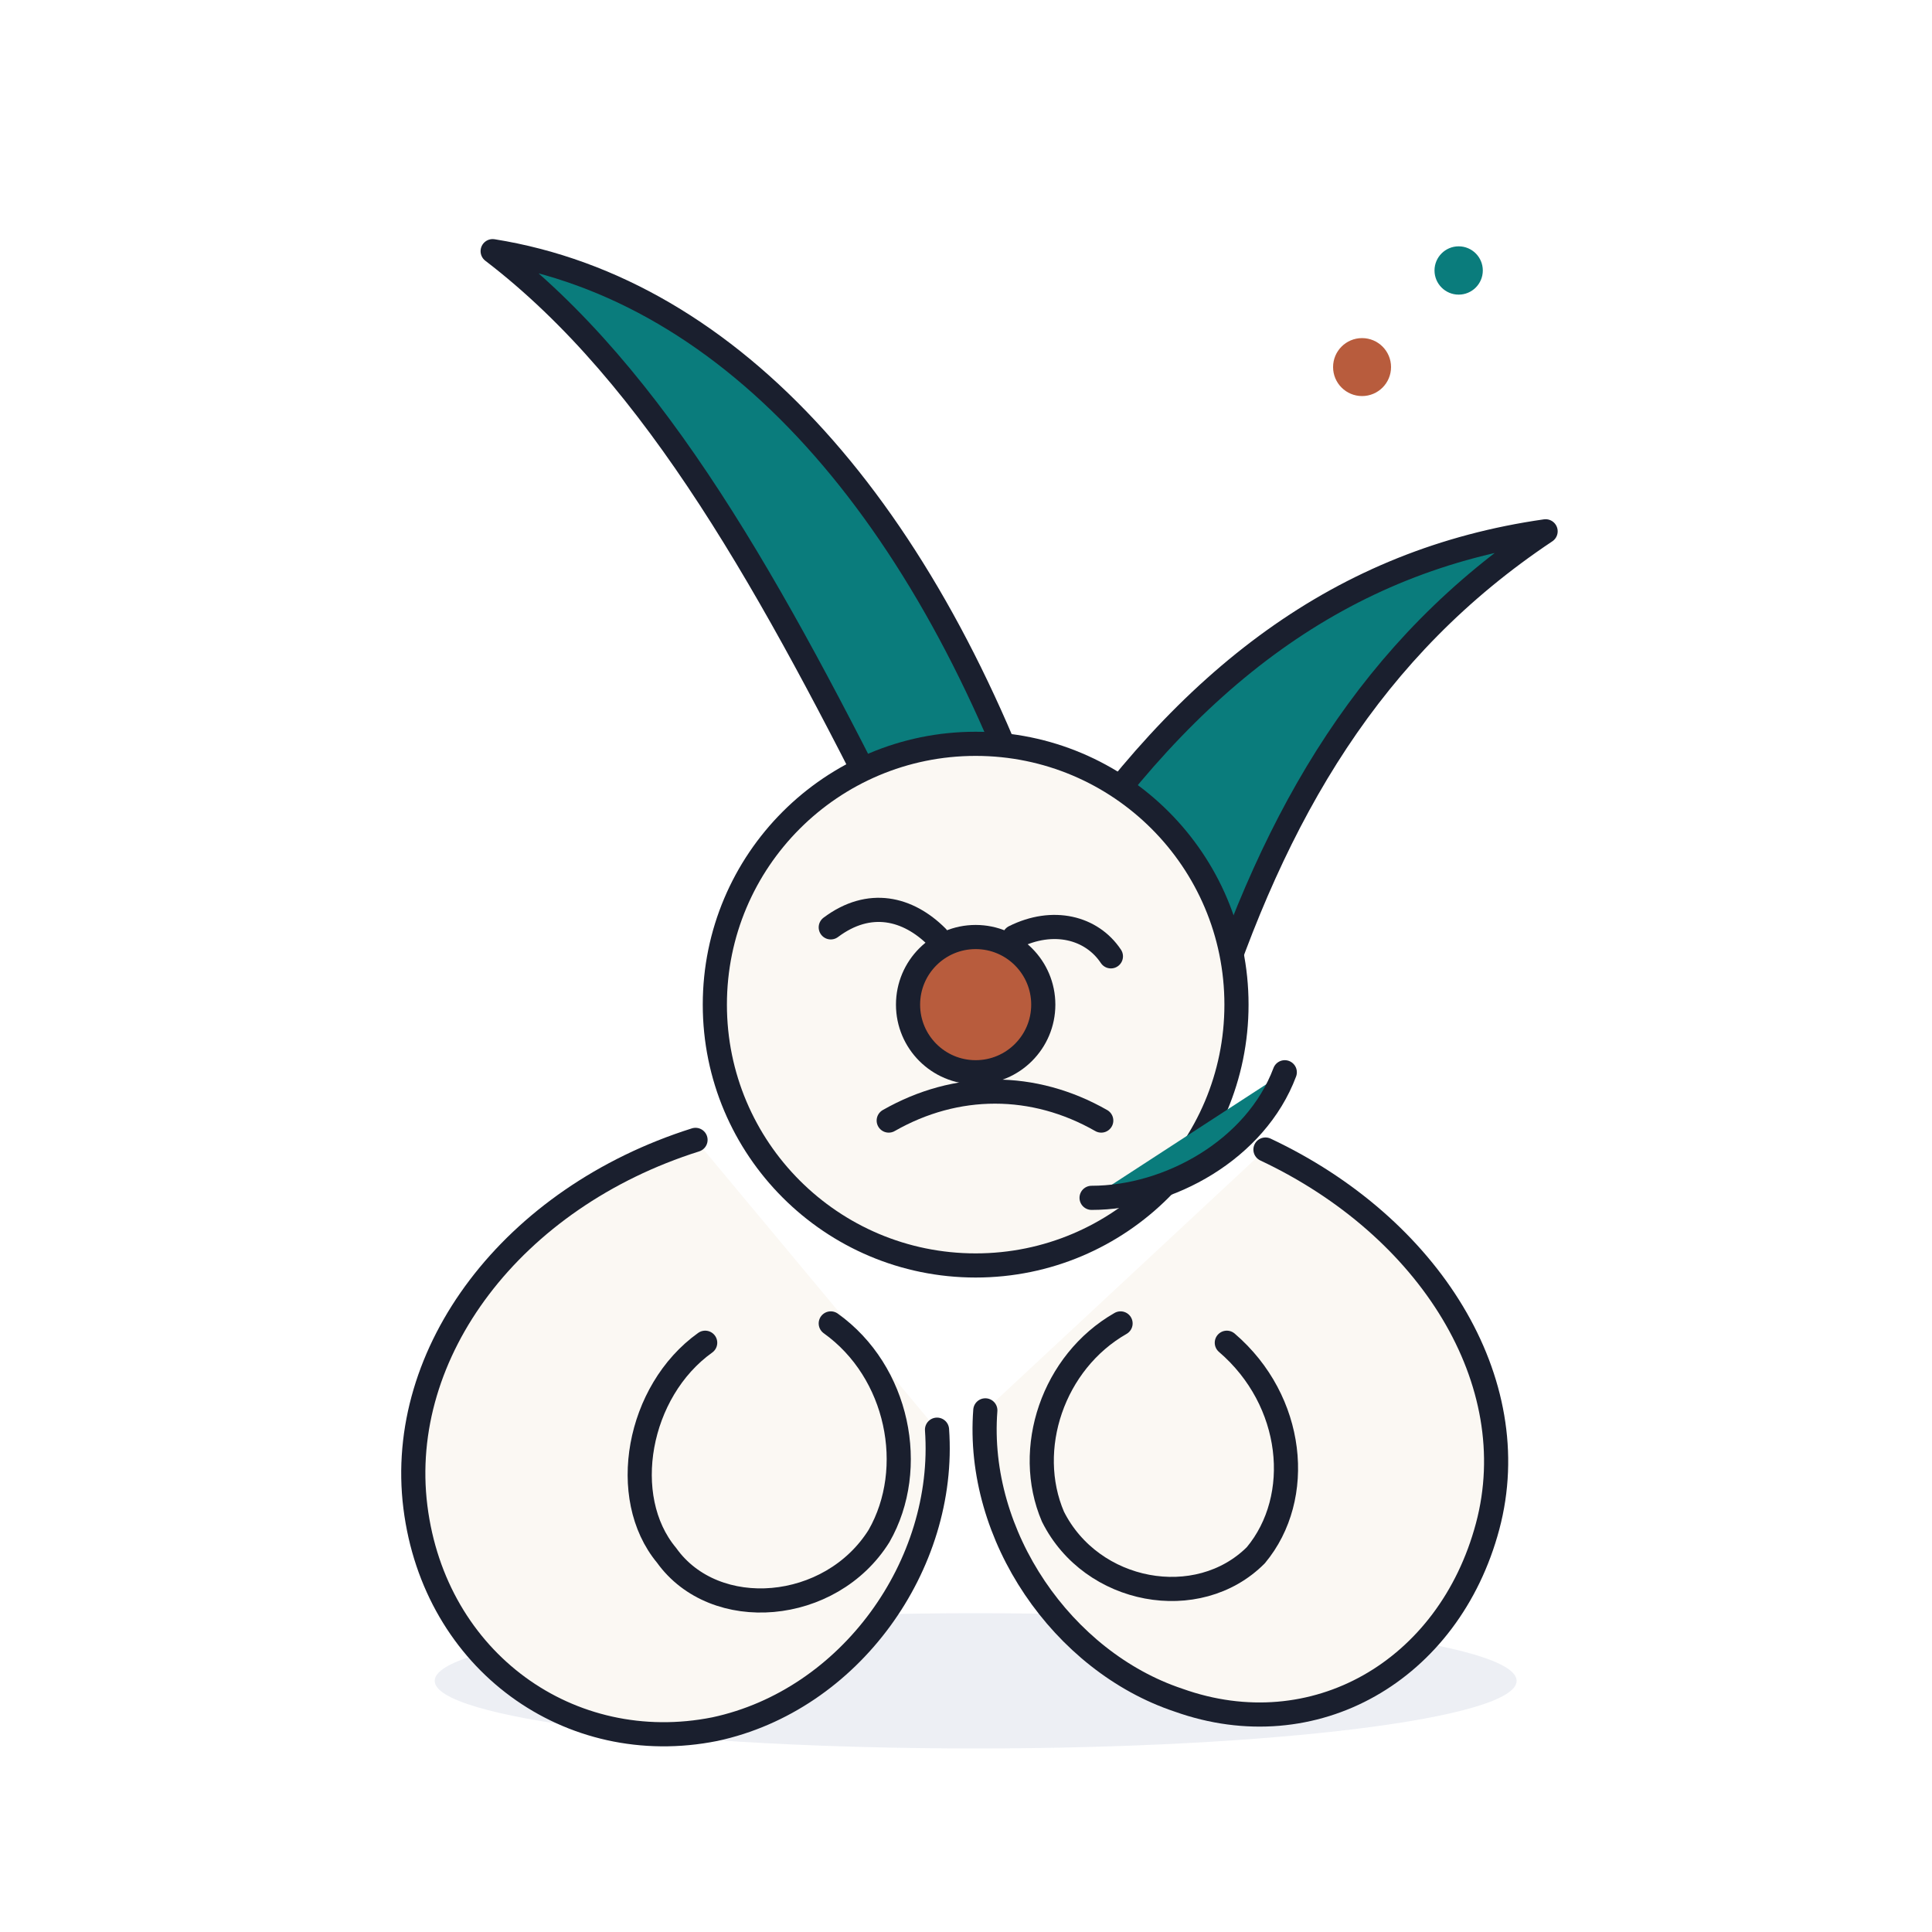
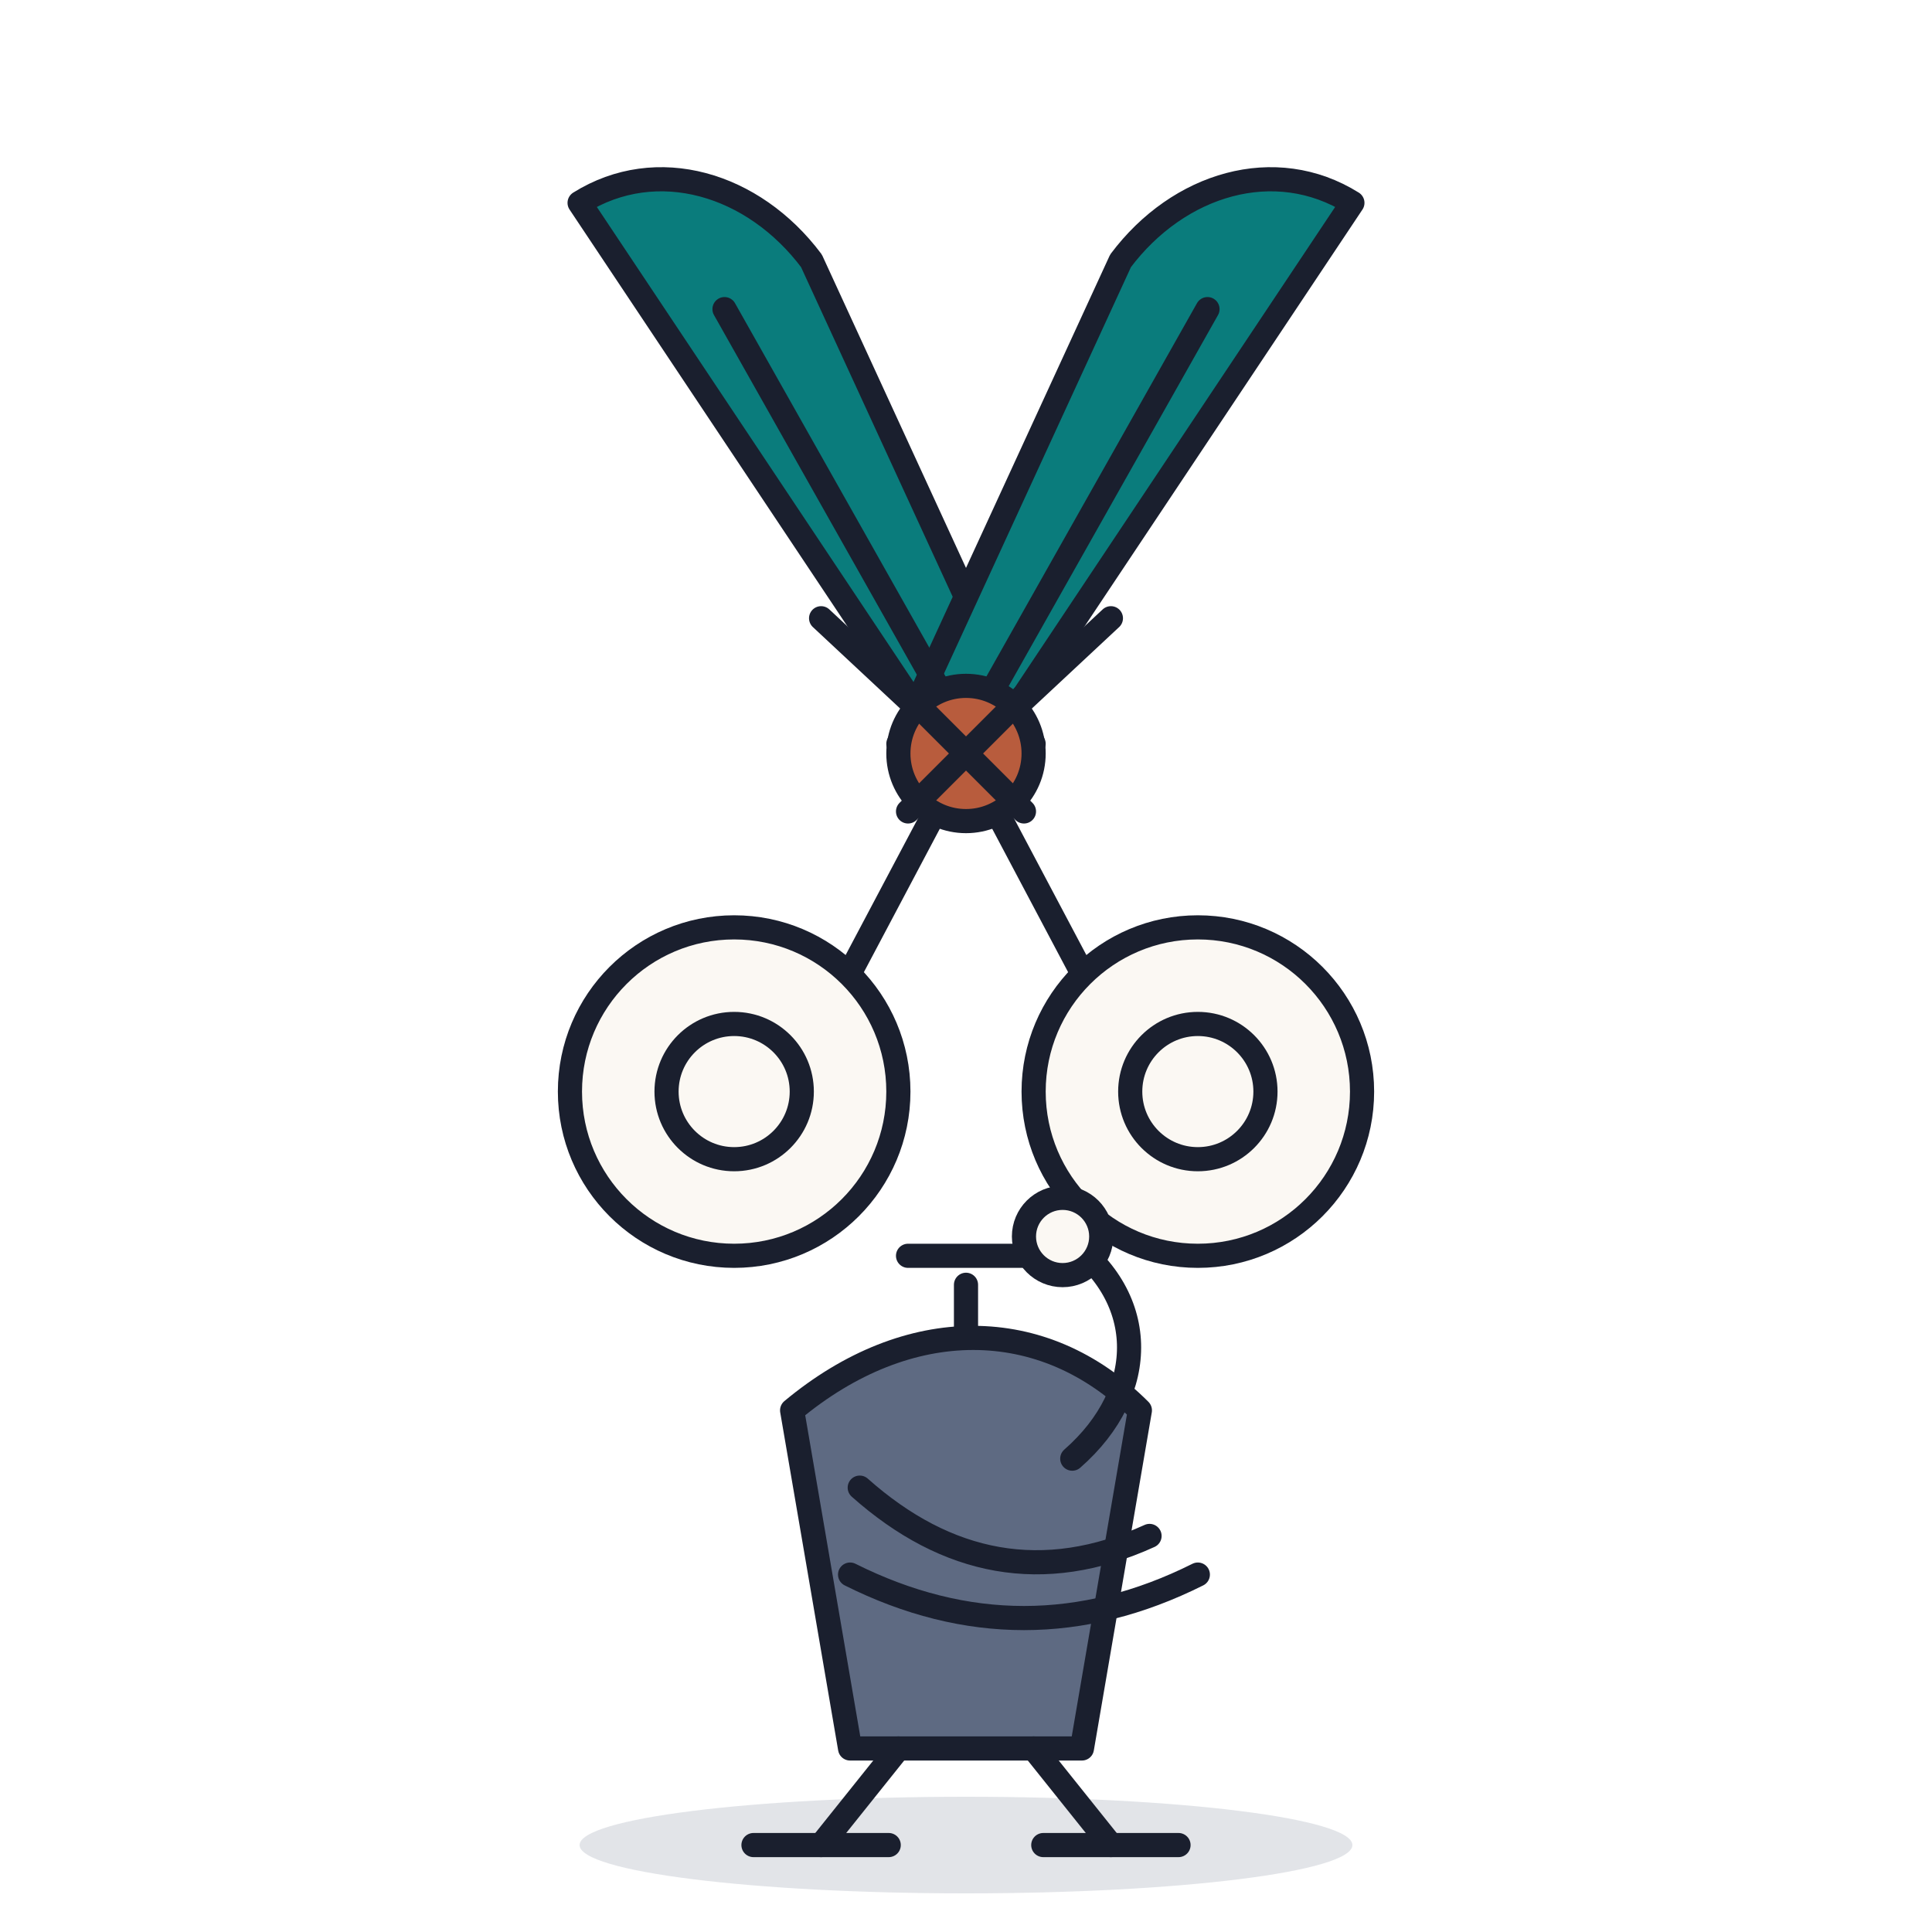
<svg xmlns="http://www.w3.org/2000/svg" width="200" height="200" viewBox="0 0 200 200" role="img" aria-labelledby="title desc">
+   <defs>
+     <g id="front-scissors-head" fill="none" stroke="#1a1f2e" stroke-width="2.5" stroke-linecap="round" stroke-linejoin="round">
+       <path d="M98 78 60 21c8-5 18-2 24 6l23 50Z" fill="#0a7c7c" />
+       <path d="M102 78 140 21c-8-5-18-2-24 6L93 77Z" fill="#0a7c7c" />
+       <path d="M97 71 75 32" />
+       <path d="M103 71 125 32" />
+       <path d="M85 64 100 78 118 112" />
+       <path d="M115 64 100 78 82 112" />
+       <circle cx="100" cy="78" r="7" fill="#b85c3d" />
+       <path d="M94 72 106 84" />
+       <path d="M106 72 94 84" />
+       <circle cx="76" cy="113" r="17" fill="#fbf8f3" />
+       <circle cx="124" cy="113" r="17" fill="#fbf8f3" />
+       <circle cx="76" cy="113" r="7" />
+       <circle cx="124" cy="113" r="7" />
+     </g>
+   </defs>
  <g fill="none" stroke="#1a1f2e" stroke-width="2.5" stroke-linecap="round" stroke-linejoin="round">
-     <ellipse cx="101" cy="174" rx="56" ry="7" fill="#e5e8f0" stroke="none" opacity=".7" />
-     <path d="M93 87C80 61 68 39 51 26c25 4 45 27 57 62" fill="#0a7c7c" />
-     <path d="M109 91c14-21 30-33 51-36-18 12-28 29-35 51" fill="#0a7c7c" />
-     <path d="M72 118c-19 6-31 22-29 38 2 16 16 26 31 23 14-3 24-17 23-31" fill="#fbf8f3" />
-     <path d="M131 119c17 8 27 24 23 39-4 15-18 23-32 18-12-4-21-17-20-30" fill="#fbf8f3" />
-     <path d="M73 139c-7 5-9 16-4 22 5 7 17 6 22-2 4-7 2-17-5-22" fill="none" />
-     <path d="M127 139c7 6 8 16 3 22-6 6-17 4-21-4-3-7 0-16 7-20" fill="none" />
-     <path d="M84 92c8 7 27 7 35 0" fill="none" />
-     <circle cx="101" cy="104" r="27" fill="#fbf8f3" />
-     <circle cx="101" cy="104" r="7" fill="#b85c3d" />
-     <path d="M113 124c8 0 17-5 20-13" fill="#0a7c7c" />
-     <path d="M86 96c4-3 8-2 11 1" fill="none" />
-     <path d="M105 97c4-2 8-1 10 2" fill="none" />
-     <path d="M92 116c7-4 15-4 22 0" fill="none" />
-     <circle cx="141" cy="38" r="3" fill="#b85c3d" stroke="none" />
-     <circle cx="151" cy="28" r="2.5" fill="#0a7c7c" stroke="none" />
+     <ellipse cx="100" cy="191" rx="40" ry="5" fill="#5e6a82" stroke="none" opacity=".18" />
+     <use href="#front-scissors-head" />
+     <path d="M94 130h12" />
+     <path d="M100 133v9" />
+     <path d="M82 146c12-10 26-10 36 0l-6 35H88Z" fill="#5e6a82" />
+     <path d="M89 154c9 8 19 10 30 5" />
+     <path d="M111 151c8-7 8-17-1-23" />
+     <circle cx="110" cy="128" r="4" fill="#fbf8f3" />
+     <path d="M88 163c12 6 24 6 36 0" />
+     <path d="M93 181 85 191" />
+     <path d="M107 181 115 191" />
+     <path d="M78 191h14" />
+     <path d="M108 191h14" />
  </g>
</svg>
